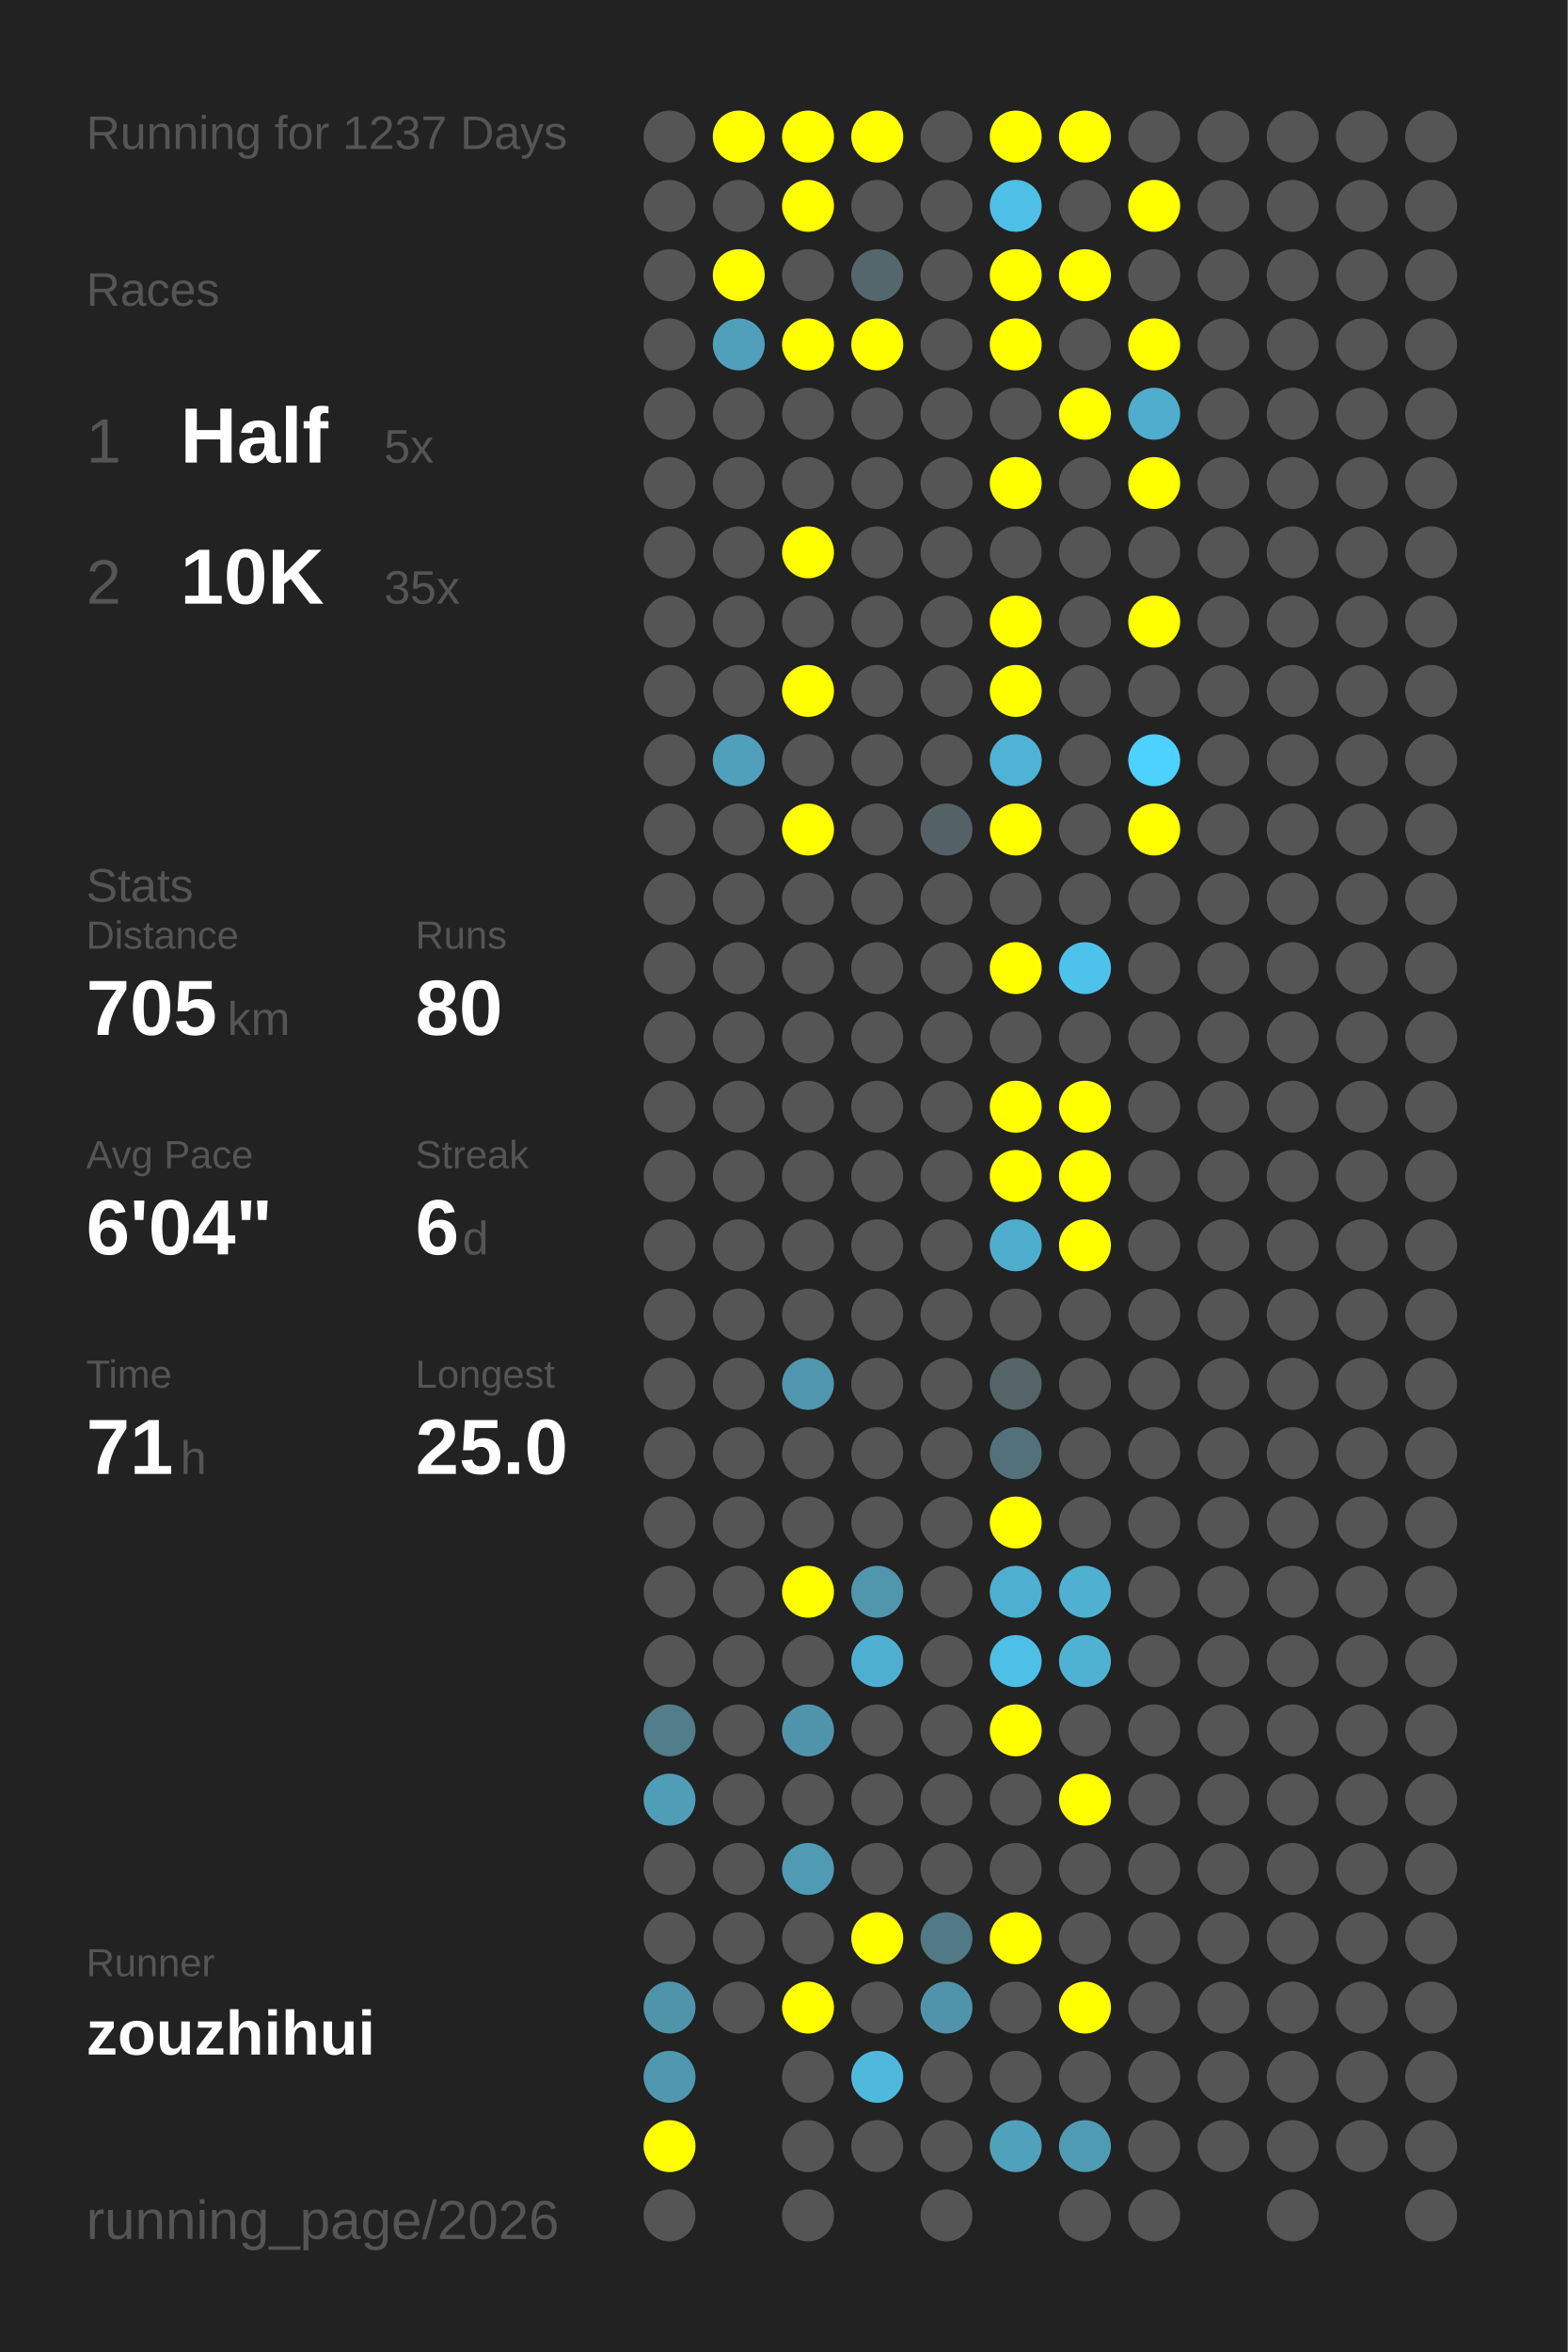
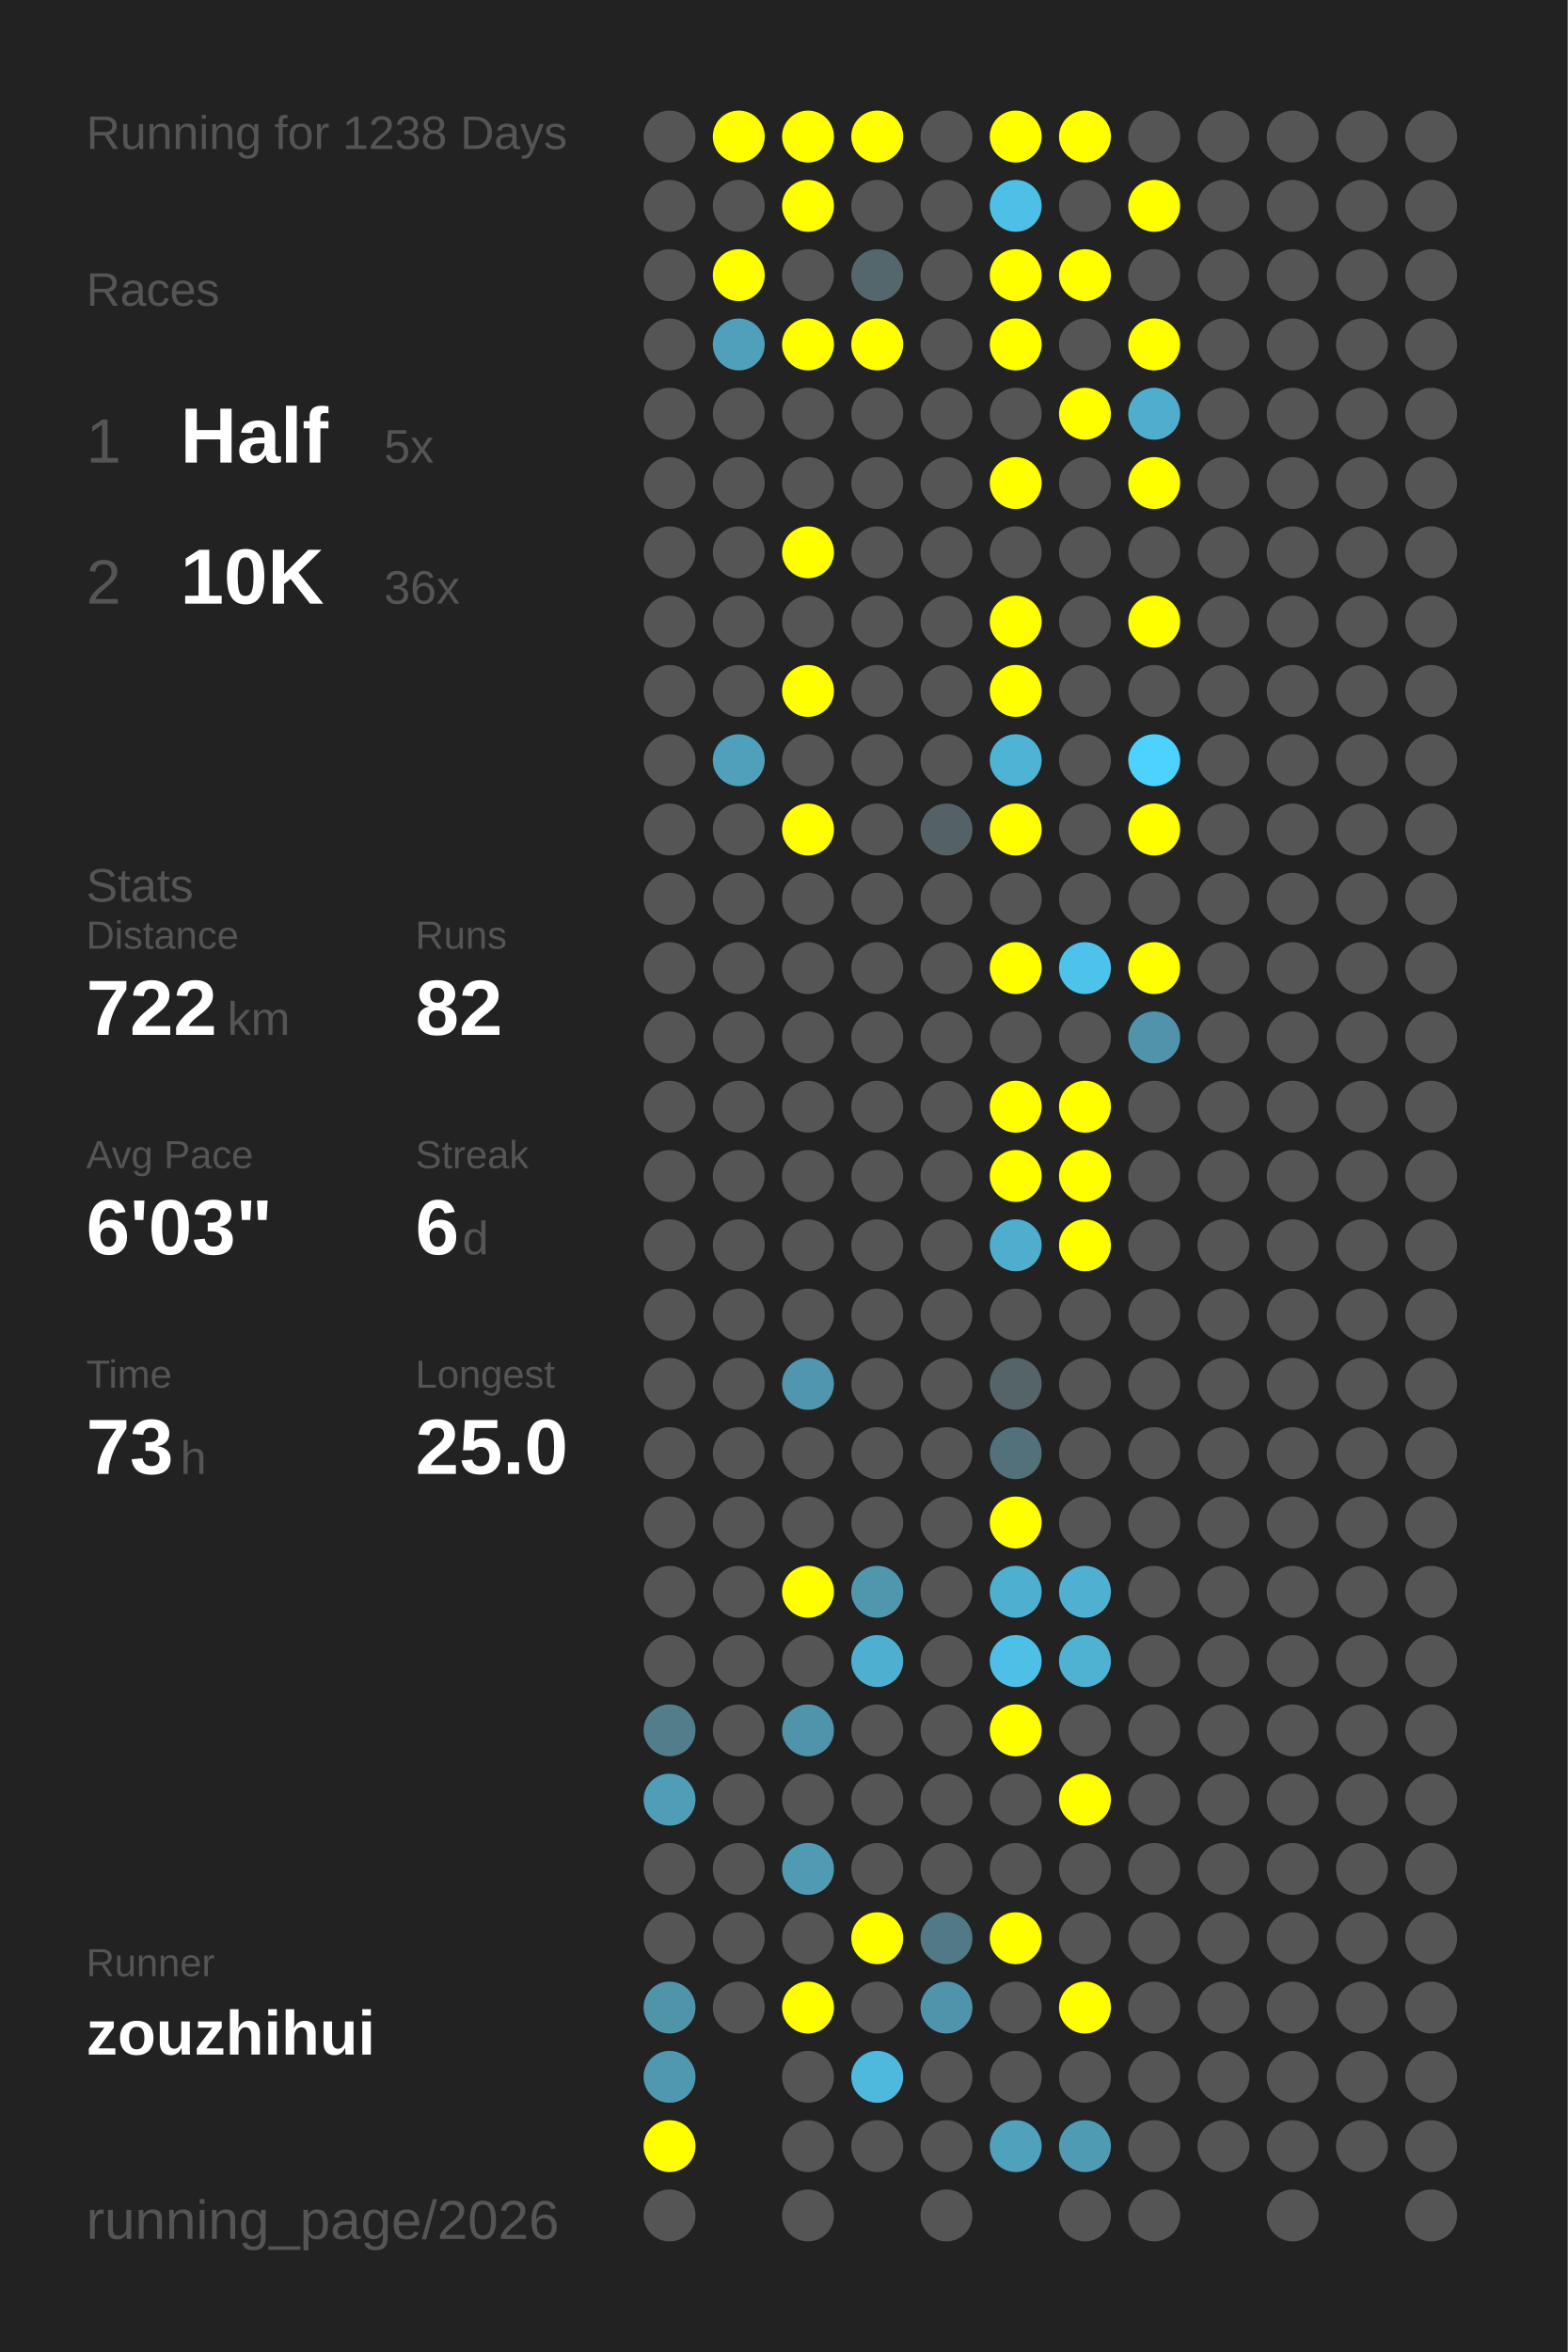
<svg xmlns="http://www.w3.org/2000/svg" baseProfile="full" height="300mm" version="1.1" viewBox="0,0,200,300" width="200mm">
  <defs />
  <rect fill="#222222" height="300" width="200" x="0" y="0" />
-   <text fill="#555555" style="font-size:6px; font-family:Arial;" x="11" y="19">Running for 1237 Days</text>
+   <text fill="#555555" style="font-size:6px; font-family:Arial;" x="11" y="19">Running for 1238 Days</text>
  <text fill="#555555" style="font-size:6px; font-family:Arial;" x="11" y="39">Races</text>
  <text fill="#555555" style="font-size:8px; font-family:Arial;" x="11" y="59">1</text>
  <text fill="#FFFFFF" style="font-size:10px; font-family:Arial; font-weight:bold;" x="23" y="59">Half</text>
  <text fill="#555555" style="font-size:6px; font-family:Arial;" x="49" y="59">5x</text>
  <text fill="#555555" style="font-size:8px; font-family:Arial;" x="11" y="77">2</text>
  <text fill="#FFFFFF" style="font-size:10px; font-family:Arial; font-weight:bold;" x="23" y="77">10K</text>
-   <text fill="#555555" style="font-size:6px; font-family:Arial;" x="49" y="77">35x</text>
+   <text fill="#555555" style="font-size:6px; font-family:Arial;" x="49" y="77">36x</text>
  <text fill="#555555" style="font-size:6px; font-family:Arial;" x="11" y="115">Stats</text>
  <text fill="#555555" style="font-size:5px; font-family:Arial;" x="11" y="121">Distance</text>
-   <text fill="#FFFFFF" style="font-size:10px; font-family:Arial; font-weight:bold;" x="11" y="132">705</text>
+   <text fill="#FFFFFF" style="font-size:10px; font-family:Arial; font-weight:bold;" x="11" y="132">722</text>
  <text fill="#555555" style="font-size:6px; font-family:Arial;" x="29" y="132">km</text>
  <text fill="#555555" style="font-size:5px; font-family:Arial;" x="53" y="121">Runs</text>
-   <text fill="#FFFFFF" style="font-size:10px; font-family:Arial; font-weight:bold;" x="53" y="132">80</text>
+   <text fill="#FFFFFF" style="font-size:10px; font-family:Arial; font-weight:bold;" x="53" y="132">82</text>
  <text fill="#555555" style="font-size:5px; font-family:Arial;" x="11" y="149">Avg Pace</text>
-   <text fill="#FFFFFF" style="font-size:10px; font-family:Arial; font-weight:bold;" x="11" y="160">6'04"</text>
+   <text fill="#FFFFFF" style="font-size:10px; font-family:Arial; font-weight:bold;" x="11" y="160">6'03"</text>
  <text fill="#555555" style="font-size:5px; font-family:Arial;" x="53" y="149">Streak</text>
  <text fill="#FFFFFF" style="font-size:10px; font-family:Arial; font-weight:bold;" x="53" y="160">6</text>
  <text fill="#555555" style="font-size:6px; font-family:Arial;" x="59" y="160">d</text>
  <text fill="#555555" style="font-size:5px; font-family:Arial;" x="11" y="177">Time</text>
-   <text fill="#FFFFFF" style="font-size:10px; font-family:Arial; font-weight:bold;" x="11" y="188">71</text>
+   <text fill="#FFFFFF" style="font-size:10px; font-family:Arial; font-weight:bold;" x="11" y="188">73</text>
  <text fill="#555555" style="font-size:6px; font-family:Arial;" x="23" y="188">h</text>
  <text fill="#555555" style="font-size:5px; font-family:Arial;" x="53" y="177">Longest</text>
  <text fill="#FFFFFF" style="font-size:10px; font-family:Arial; font-weight:bold;" x="53" y="188">25.0</text>
  <text fill="#555555" style="font-size:5px; font-family:Arial;" x="11" y="252.065">Runner</text>
  <text fill="#FFFFFF" style="font-size:8px; font-family:Arial; font-weight:bold;" x="11" y="262.065">zouzhihui</text>
  <text fill="#555555" style="font-size:7px; font-family:Arial;" x="11" y="285.581">running_page/2026</text>
  <circle cx="85.417" cy="17.419" fill="#555555" r="3.312" />
  <circle cx="85.417" cy="26.258" fill="#555555" r="3.312" />
  <circle cx="85.417" cy="35.097" fill="#555555" r="3.312" />
  <circle cx="85.417" cy="43.935" fill="#555555" r="3.312" />
  <circle cx="85.417" cy="52.774" fill="#555555" r="3.312" />
  <circle cx="85.417" cy="61.613" fill="#555555" r="3.312" />
  <circle cx="85.417" cy="70.452" fill="#555555" r="3.312" />
  <circle cx="85.417" cy="79.29" fill="#555555" r="3.312" />
  <circle cx="85.417" cy="88.129" fill="#555555" r="3.312" />
  <circle cx="85.417" cy="96.968" fill="#555555" r="3.312" />
  <circle cx="85.417" cy="105.806" fill="#555555" r="3.312" />
  <circle cx="85.417" cy="114.645" fill="#555555" r="3.312" />
  <circle cx="85.417" cy="123.484" fill="#555555" r="3.312" />
  <circle cx="85.417" cy="132.323" fill="#555555" r="3.312" />
  <circle cx="85.417" cy="141.161" fill="#555555" r="3.312" />
  <circle cx="85.417" cy="150" fill="#555555" r="3.312" />
  <circle cx="85.417" cy="158.839" fill="#555555" r="3.312" />
  <circle cx="85.417" cy="167.677" fill="#555555" r="3.312" />
  <circle cx="85.417" cy="176.516" fill="#555555" r="3.312" />
  <circle cx="85.417" cy="185.355" fill="#555555" r="3.312" />
  <circle cx="85.417" cy="194.194" fill="#555555" r="3.312" />
  <circle cx="85.417" cy="203.032" fill="#555555" r="3.312" />
  <circle cx="85.417" cy="211.871" fill="#555555" r="3.312" />
  <circle cx="85.417" cy="220.71" fill="#527d8b" r="3.312" />
  <circle cx="85.417" cy="229.548" fill="#509db7" r="3.312" />
  <circle cx="85.417" cy="238.387" fill="#555555" r="3.312" />
  <circle cx="85.417" cy="247.226" fill="#555555" r="3.312" />
  <circle cx="85.417" cy="256.065" fill="#5094aa" r="3.312" />
  <circle cx="85.417" cy="264.903" fill="#5098b0" r="3.312" />
  <circle cx="85.417" cy="273.742" fill="#FFFF00" r="3.312" />
  <circle cx="85.417" cy="282.581" fill="#555555" r="3.312" />
  <circle cx="94.25" cy="17.419" fill="#FFFF00" r="3.312" />
  <circle cx="94.25" cy="26.258" fill="#555555" r="3.312" />
  <circle cx="94.25" cy="35.097" fill="#FFFF00" r="3.312" />
  <circle cx="94.25" cy="43.935" fill="#50a0bb" r="3.312" />
  <circle cx="94.25" cy="52.774" fill="#555555" r="3.312" />
  <circle cx="94.25" cy="61.613" fill="#555555" r="3.312" />
  <circle cx="94.25" cy="70.452" fill="#555555" r="3.312" />
  <circle cx="94.25" cy="79.29" fill="#555555" r="3.312" />
  <circle cx="94.25" cy="88.129" fill="#555555" r="3.312" />
  <circle cx="94.25" cy="96.968" fill="#50a0bc" r="3.312" />
  <circle cx="94.25" cy="105.806" fill="#555555" r="3.312" />
  <circle cx="94.25" cy="114.645" fill="#555555" r="3.312" />
  <circle cx="94.25" cy="123.484" fill="#555555" r="3.312" />
  <circle cx="94.25" cy="132.323" fill="#555555" r="3.312" />
  <circle cx="94.25" cy="141.161" fill="#555555" r="3.312" />
  <circle cx="94.25" cy="150" fill="#555555" r="3.312" />
  <circle cx="94.25" cy="158.839" fill="#555555" r="3.312" />
  <circle cx="94.25" cy="167.677" fill="#555555" r="3.312" />
  <circle cx="94.25" cy="176.516" fill="#555555" r="3.312" />
  <circle cx="94.25" cy="185.355" fill="#555555" r="3.312" />
  <circle cx="94.25" cy="194.194" fill="#555555" r="3.312" />
  <circle cx="94.25" cy="203.032" fill="#555555" r="3.312" />
  <circle cx="94.25" cy="211.871" fill="#555555" r="3.312" />
  <circle cx="94.25" cy="220.71" fill="#555555" r="3.312" />
  <circle cx="94.25" cy="229.548" fill="#555555" r="3.312" />
  <circle cx="94.25" cy="238.387" fill="#555555" r="3.312" />
  <circle cx="94.25" cy="247.226" fill="#555555" r="3.312" />
  <circle cx="94.25" cy="256.065" fill="#555555" r="3.312" />
  <circle cx="103.083" cy="17.419" fill="#FFFF00" r="3.312" />
  <circle cx="103.083" cy="26.258" fill="#FFFF00" r="3.312" />
  <circle cx="103.083" cy="35.097" fill="#555555" r="3.312" />
  <circle cx="103.083" cy="43.935" fill="#FFFF00" r="3.312" />
  <circle cx="103.083" cy="52.774" fill="#555555" r="3.312" />
  <circle cx="103.083" cy="61.613" fill="#555555" r="3.312" />
  <circle cx="103.083" cy="70.452" fill="#FFFF00" r="3.312" />
  <circle cx="103.083" cy="79.29" fill="#555555" r="3.312" />
  <circle cx="103.083" cy="88.129" fill="#FFFF00" r="3.312" />
  <circle cx="103.083" cy="96.968" fill="#555555" r="3.312" />
  <circle cx="103.083" cy="105.806" fill="#FFFF00" r="3.312" />
  <circle cx="103.083" cy="114.645" fill="#555555" r="3.312" />
  <circle cx="103.083" cy="123.484" fill="#555555" r="3.312" />
  <circle cx="103.083" cy="132.323" fill="#555555" r="3.312" />
  <circle cx="103.083" cy="141.161" fill="#555555" r="3.312" />
  <circle cx="103.083" cy="150" fill="#555555" r="3.312" />
  <circle cx="103.083" cy="158.839" fill="#555555" r="3.312" />
  <circle cx="103.083" cy="167.677" fill="#555555" r="3.312" />
  <circle cx="103.083" cy="176.516" fill="#5096ae" r="3.312" />
  <circle cx="103.083" cy="185.355" fill="#555555" r="3.312" />
  <circle cx="103.083" cy="194.194" fill="#555555" r="3.312" />
  <circle cx="103.083" cy="203.032" fill="#FFFF00" r="3.312" />
  <circle cx="103.083" cy="211.871" fill="#555555" r="3.312" />
  <circle cx="103.083" cy="220.71" fill="#5094ab" r="3.312" />
  <circle cx="103.083" cy="229.548" fill="#555555" r="3.312" />
  <circle cx="103.083" cy="238.387" fill="#509ab3" r="3.312" />
  <circle cx="103.083" cy="247.226" fill="#555555" r="3.312" />
  <circle cx="103.083" cy="256.065" fill="#FFFF00" r="3.312" />
  <circle cx="103.083" cy="264.903" fill="#555555" r="3.312" />
  <circle cx="103.083" cy="273.742" fill="#555555" r="3.312" />
  <circle cx="103.083" cy="282.581" fill="#555555" r="3.312" />
  <circle cx="111.917" cy="17.419" fill="#FFFF00" r="3.312" />
  <circle cx="111.917" cy="26.258" fill="#555555" r="3.312" />
  <circle cx="111.917" cy="35.097" fill="#53676d" r="3.312" />
  <circle cx="111.917" cy="43.935" fill="#FFFF00" r="3.312" />
  <circle cx="111.917" cy="52.774" fill="#555555" r="3.312" />
  <circle cx="111.917" cy="61.613" fill="#555555" r="3.312" />
  <circle cx="111.917" cy="70.452" fill="#555555" r="3.312" />
  <circle cx="111.917" cy="79.29" fill="#555555" r="3.312" />
  <circle cx="111.917" cy="88.129" fill="#555555" r="3.312" />
  <circle cx="111.917" cy="96.968" fill="#555555" r="3.312" />
  <circle cx="111.917" cy="105.806" fill="#555555" r="3.312" />
  <circle cx="111.917" cy="114.645" fill="#555555" r="3.312" />
  <circle cx="111.917" cy="123.484" fill="#555555" r="3.312" />
  <circle cx="111.917" cy="132.323" fill="#555555" r="3.312" />
  <circle cx="111.917" cy="141.161" fill="#555555" r="3.312" />
  <circle cx="111.917" cy="150" fill="#555555" r="3.312" />
  <circle cx="111.917" cy="158.839" fill="#555555" r="3.312" />
  <circle cx="111.917" cy="167.677" fill="#555555" r="3.312" />
  <circle cx="111.917" cy="176.516" fill="#555555" r="3.312" />
  <circle cx="111.917" cy="185.355" fill="#555555" r="3.312" />
  <circle cx="111.917" cy="194.194" fill="#555555" r="3.312" />
  <circle cx="111.917" cy="203.032" fill="#5097ae" r="3.312" />
  <circle cx="111.917" cy="211.871" fill="#4fafd0" r="3.312" />
  <circle cx="111.917" cy="220.71" fill="#555555" r="3.312" />
  <circle cx="111.917" cy="229.548" fill="#555555" r="3.312" />
  <circle cx="111.917" cy="238.387" fill="#555555" r="3.312" />
  <circle cx="111.917" cy="247.226" fill="#FFFF00" r="3.312" />
  <circle cx="111.917" cy="256.065" fill="#555555" r="3.312" />
  <circle cx="111.917" cy="264.903" fill="#4eb9dd" r="3.312" />
  <circle cx="111.917" cy="273.742" fill="#555555" r="3.312" />
  <circle cx="120.75" cy="17.419" fill="#555555" r="3.312" />
  <circle cx="120.75" cy="26.258" fill="#555555" r="3.312" />
  <circle cx="120.75" cy="35.097" fill="#555555" r="3.312" />
  <circle cx="120.75" cy="43.935" fill="#555555" r="3.312" />
  <circle cx="120.75" cy="52.774" fill="#555555" r="3.312" />
  <circle cx="120.75" cy="61.613" fill="#555555" r="3.312" />
  <circle cx="120.75" cy="70.452" fill="#555555" r="3.312" />
  <circle cx="120.75" cy="79.29" fill="#555555" r="3.312" />
  <circle cx="120.75" cy="88.129" fill="#555555" r="3.312" />
  <circle cx="120.75" cy="96.968" fill="#555555" r="3.312" />
  <circle cx="120.75" cy="105.806" fill="#546267" r="3.312" />
  <circle cx="120.75" cy="114.645" fill="#555555" r="3.312" />
  <circle cx="120.75" cy="123.484" fill="#555555" r="3.312" />
  <circle cx="120.75" cy="132.323" fill="#555555" r="3.312" />
  <circle cx="120.75" cy="141.161" fill="#555555" r="3.312" />
  <circle cx="120.75" cy="150" fill="#555555" r="3.312" />
  <circle cx="120.75" cy="158.839" fill="#555555" r="3.312" />
  <circle cx="120.75" cy="167.677" fill="#555555" r="3.312" />
  <circle cx="120.75" cy="176.516" fill="#555555" r="3.312" />
  <circle cx="120.75" cy="185.355" fill="#555555" r="3.312" />
  <circle cx="120.75" cy="194.194" fill="#555555" r="3.312" />
  <circle cx="120.75" cy="203.032" fill="#555555" r="3.312" />
  <circle cx="120.75" cy="211.871" fill="#555555" r="3.312" />
  <circle cx="120.75" cy="220.71" fill="#555555" r="3.312" />
  <circle cx="120.75" cy="229.548" fill="#555555" r="3.312" />
  <circle cx="120.75" cy="238.387" fill="#555555" r="3.312" />
  <circle cx="120.75" cy="247.226" fill="#527986" r="3.312" />
  <circle cx="120.75" cy="256.065" fill="#5094ab" r="3.312" />
  <circle cx="120.75" cy="264.903" fill="#555555" r="3.312" />
  <circle cx="120.75" cy="273.742" fill="#555555" r="3.312" />
  <circle cx="120.75" cy="282.581" fill="#555555" r="3.312" />
  <circle cx="129.583" cy="17.419" fill="#FFFF00" r="3.312" />
  <circle cx="129.583" cy="26.258" fill="#4ebfe6" r="3.312" />
  <circle cx="129.583" cy="35.097" fill="#FFFF00" r="3.312" />
  <circle cx="129.583" cy="43.935" fill="#FFFF00" r="3.312" />
  <circle cx="129.583" cy="52.774" fill="#555555" r="3.312" />
  <circle cx="129.583" cy="61.613" fill="#FFFF00" r="3.312" />
  <circle cx="129.583" cy="70.452" fill="#555555" r="3.312" />
  <circle cx="129.583" cy="79.29" fill="#FFFF00" r="3.312" />
  <circle cx="129.583" cy="88.129" fill="#FFFF00" r="3.312" />
  <circle cx="129.583" cy="96.968" fill="#4eb3d5" r="3.312" />
  <circle cx="129.583" cy="105.806" fill="#FFFF00" r="3.312" />
  <circle cx="129.583" cy="114.645" fill="#555555" r="3.312" />
  <circle cx="129.583" cy="123.484" fill="#FFFF00" r="3.312" />
  <circle cx="129.583" cy="132.323" fill="#555555" r="3.312" />
  <circle cx="129.583" cy="141.161" fill="#FFFF00" r="3.312" />
  <circle cx="129.583" cy="150" fill="#FFFF00" r="3.312" />
  <circle cx="129.583" cy="158.839" fill="#4faece" r="3.312" />
  <circle cx="129.583" cy="167.677" fill="#555555" r="3.312" />
  <circle cx="129.583" cy="176.516" fill="#546469" r="3.312" />
  <circle cx="129.583" cy="185.355" fill="#53717b" r="3.312" />
  <circle cx="129.583" cy="194.194" fill="#FFFF00" r="3.312" />
  <circle cx="129.583" cy="203.032" fill="#4fafd0" r="3.312" />
  <circle cx="129.583" cy="211.871" fill="#4ebfe6" r="3.312" />
  <circle cx="129.583" cy="220.71" fill="#FFFF00" r="3.312" />
  <circle cx="129.583" cy="229.548" fill="#555555" r="3.312" />
  <circle cx="129.583" cy="238.387" fill="#555555" r="3.312" />
  <circle cx="129.583" cy="247.226" fill="#FFFF00" r="3.312" />
  <circle cx="129.583" cy="256.065" fill="#555555" r="3.312" />
  <circle cx="129.583" cy="264.903" fill="#555555" r="3.312" />
  <circle cx="129.583" cy="273.742" fill="#50a1bc" r="3.312" />
  <circle cx="138.417" cy="17.419" fill="#FFFF00" r="3.312" />
  <circle cx="138.417" cy="26.258" fill="#555555" r="3.312" />
  <circle cx="138.417" cy="35.097" fill="#FFFF00" r="3.312" />
  <circle cx="138.417" cy="43.935" fill="#555555" r="3.312" />
  <circle cx="138.417" cy="52.774" fill="#FFFF00" r="3.312" />
  <circle cx="138.417" cy="61.613" fill="#555555" r="3.312" />
  <circle cx="138.417" cy="70.452" fill="#555555" r="3.312" />
  <circle cx="138.417" cy="79.29" fill="#555555" r="3.312" />
  <circle cx="138.417" cy="88.129" fill="#555555" r="3.312" />
  <circle cx="138.417" cy="96.968" fill="#555555" r="3.312" />
  <circle cx="138.417" cy="105.806" fill="#555555" r="3.312" />
  <circle cx="138.417" cy="114.645" fill="#555555" r="3.312" />
  <circle cx="138.417" cy="123.484" fill="#4dc3eb" r="3.312" />
  <circle cx="138.417" cy="132.323" fill="#555555" r="3.312" />
  <circle cx="138.417" cy="141.161" fill="#FFFF00" r="3.312" />
  <circle cx="138.417" cy="150" fill="#FFFF00" r="3.312" />
  <circle cx="138.417" cy="158.839" fill="#FFFF00" r="3.312" />
  <circle cx="138.417" cy="167.677" fill="#555555" r="3.312" />
  <circle cx="138.417" cy="176.516" fill="#555555" r="3.312" />
  <circle cx="138.417" cy="185.355" fill="#555555" r="3.312" />
  <circle cx="138.417" cy="194.194" fill="#555555" r="3.312" />
  <circle cx="138.417" cy="203.032" fill="#4fb0d1" r="3.312" />
  <circle cx="138.417" cy="211.871" fill="#4fb2d3" r="3.312" />
  <circle cx="138.417" cy="220.71" fill="#555555" r="3.312" />
  <circle cx="138.417" cy="229.548" fill="#FFFF00" r="3.312" />
  <circle cx="138.417" cy="238.387" fill="#555555" r="3.312" />
  <circle cx="138.417" cy="247.226" fill="#555555" r="3.312" />
  <circle cx="138.417" cy="256.065" fill="#FFFF00" r="3.312" />
  <circle cx="138.417" cy="264.903" fill="#555555" r="3.312" />
  <circle cx="138.417" cy="273.742" fill="#509bb4" r="3.312" />
  <circle cx="138.417" cy="282.581" fill="#555555" r="3.312" />
  <circle cx="147.25" cy="17.419" fill="#555555" r="3.312" />
  <circle cx="147.25" cy="26.258" fill="#FFFF00" r="3.312" />
  <circle cx="147.25" cy="35.097" fill="#555555" r="3.312" />
  <circle cx="147.25" cy="43.935" fill="#FFFF00" r="3.312" />
  <circle cx="147.25" cy="52.774" fill="#4faece" r="3.312" />
  <circle cx="147.25" cy="61.613" fill="#FFFF00" r="3.312" />
  <circle cx="147.25" cy="70.452" fill="#555555" r="3.312" />
  <circle cx="147.25" cy="79.29" fill="#FFFF00" r="3.312" />
  <circle cx="147.25" cy="88.129" fill="#555555" r="3.312" />
  <circle cx="147.25" cy="96.968" fill="#4dd1fe" r="3.312" />
  <circle cx="147.25" cy="105.806" fill="#FFFF00" r="3.312" />
  <circle cx="147.25" cy="114.645" fill="#555555" r="3.312" />
-   <circle cx="147.25" cy="123.484" fill="#555555" r="3.312" />
-   <circle cx="147.25" cy="132.323" fill="#555555" r="3.312" />
+   <circle cx="147.25" cy="123.484" fill="#FFFF00" r="3.312" />
+   <circle cx="147.25" cy="132.323" fill="#5093aa" r="3.312" />
  <circle cx="147.25" cy="141.161" fill="#555555" r="3.312" />
  <circle cx="147.25" cy="150" fill="#555555" r="3.312" />
  <circle cx="147.25" cy="158.839" fill="#555555" r="3.312" />
  <circle cx="147.25" cy="167.677" fill="#555555" r="3.312" />
  <circle cx="147.25" cy="176.516" fill="#555555" r="3.312" />
  <circle cx="147.25" cy="185.355" fill="#555555" r="3.312" />
  <circle cx="147.25" cy="194.194" fill="#555555" r="3.312" />
  <circle cx="147.25" cy="203.032" fill="#555555" r="3.312" />
  <circle cx="147.25" cy="211.871" fill="#555555" r="3.312" />
  <circle cx="147.25" cy="220.71" fill="#555555" r="3.312" />
  <circle cx="147.25" cy="229.548" fill="#555555" r="3.312" />
  <circle cx="147.25" cy="238.387" fill="#555555" r="3.312" />
  <circle cx="147.25" cy="247.226" fill="#555555" r="3.312" />
  <circle cx="147.25" cy="256.065" fill="#555555" r="3.312" />
  <circle cx="147.25" cy="264.903" fill="#555555" r="3.312" />
  <circle cx="147.25" cy="273.742" fill="#555555" r="3.312" />
  <circle cx="147.25" cy="282.581" fill="#555555" r="3.312" />
  <circle cx="156.083" cy="17.419" fill="#555555" r="3.312" />
  <circle cx="156.083" cy="26.258" fill="#555555" r="3.312" />
  <circle cx="156.083" cy="35.097" fill="#555555" r="3.312" />
  <circle cx="156.083" cy="43.935" fill="#555555" r="3.312" />
  <circle cx="156.083" cy="52.774" fill="#555555" r="3.312" />
  <circle cx="156.083" cy="61.613" fill="#555555" r="3.312" />
  <circle cx="156.083" cy="70.452" fill="#555555" r="3.312" />
  <circle cx="156.083" cy="79.29" fill="#555555" r="3.312" />
  <circle cx="156.083" cy="88.129" fill="#555555" r="3.312" />
  <circle cx="156.083" cy="96.968" fill="#555555" r="3.312" />
  <circle cx="156.083" cy="105.806" fill="#555555" r="3.312" />
  <circle cx="156.083" cy="114.645" fill="#555555" r="3.312" />
  <circle cx="156.083" cy="123.484" fill="#555555" r="3.312" />
  <circle cx="156.083" cy="132.323" fill="#555555" r="3.312" />
  <circle cx="156.083" cy="141.161" fill="#555555" r="3.312" />
  <circle cx="156.083" cy="150" fill="#555555" r="3.312" />
  <circle cx="156.083" cy="158.839" fill="#555555" r="3.312" />
  <circle cx="156.083" cy="167.677" fill="#555555" r="3.312" />
  <circle cx="156.083" cy="176.516" fill="#555555" r="3.312" />
  <circle cx="156.083" cy="185.355" fill="#555555" r="3.312" />
  <circle cx="156.083" cy="194.194" fill="#555555" r="3.312" />
  <circle cx="156.083" cy="203.032" fill="#555555" r="3.312" />
  <circle cx="156.083" cy="211.871" fill="#555555" r="3.312" />
  <circle cx="156.083" cy="220.71" fill="#555555" r="3.312" />
  <circle cx="156.083" cy="229.548" fill="#555555" r="3.312" />
  <circle cx="156.083" cy="238.387" fill="#555555" r="3.312" />
  <circle cx="156.083" cy="247.226" fill="#555555" r="3.312" />
  <circle cx="156.083" cy="256.065" fill="#555555" r="3.312" />
  <circle cx="156.083" cy="264.903" fill="#555555" r="3.312" />
  <circle cx="156.083" cy="273.742" fill="#555555" r="3.312" />
  <circle cx="164.917" cy="17.419" fill="#555555" r="3.312" />
  <circle cx="164.917" cy="26.258" fill="#555555" r="3.312" />
  <circle cx="164.917" cy="35.097" fill="#555555" r="3.312" />
  <circle cx="164.917" cy="43.935" fill="#555555" r="3.312" />
  <circle cx="164.917" cy="52.774" fill="#555555" r="3.312" />
  <circle cx="164.917" cy="61.613" fill="#555555" r="3.312" />
  <circle cx="164.917" cy="70.452" fill="#555555" r="3.312" />
  <circle cx="164.917" cy="79.29" fill="#555555" r="3.312" />
  <circle cx="164.917" cy="88.129" fill="#555555" r="3.312" />
  <circle cx="164.917" cy="96.968" fill="#555555" r="3.312" />
  <circle cx="164.917" cy="105.806" fill="#555555" r="3.312" />
  <circle cx="164.917" cy="114.645" fill="#555555" r="3.312" />
  <circle cx="164.917" cy="123.484" fill="#555555" r="3.312" />
  <circle cx="164.917" cy="132.323" fill="#555555" r="3.312" />
  <circle cx="164.917" cy="141.161" fill="#555555" r="3.312" />
  <circle cx="164.917" cy="150" fill="#555555" r="3.312" />
  <circle cx="164.917" cy="158.839" fill="#555555" r="3.312" />
  <circle cx="164.917" cy="167.677" fill="#555555" r="3.312" />
  <circle cx="164.917" cy="176.516" fill="#555555" r="3.312" />
  <circle cx="164.917" cy="185.355" fill="#555555" r="3.312" />
  <circle cx="164.917" cy="194.194" fill="#555555" r="3.312" />
  <circle cx="164.917" cy="203.032" fill="#555555" r="3.312" />
  <circle cx="164.917" cy="211.871" fill="#555555" r="3.312" />
  <circle cx="164.917" cy="220.71" fill="#555555" r="3.312" />
  <circle cx="164.917" cy="229.548" fill="#555555" r="3.312" />
  <circle cx="164.917" cy="238.387" fill="#555555" r="3.312" />
  <circle cx="164.917" cy="247.226" fill="#555555" r="3.312" />
  <circle cx="164.917" cy="256.065" fill="#555555" r="3.312" />
  <circle cx="164.917" cy="264.903" fill="#555555" r="3.312" />
  <circle cx="164.917" cy="273.742" fill="#555555" r="3.312" />
  <circle cx="164.917" cy="282.581" fill="#555555" r="3.312" />
  <circle cx="173.75" cy="17.419" fill="#555555" r="3.312" />
  <circle cx="173.75" cy="26.258" fill="#555555" r="3.312" />
  <circle cx="173.75" cy="35.097" fill="#555555" r="3.312" />
  <circle cx="173.75" cy="43.935" fill="#555555" r="3.312" />
  <circle cx="173.75" cy="52.774" fill="#555555" r="3.312" />
  <circle cx="173.75" cy="61.613" fill="#555555" r="3.312" />
  <circle cx="173.75" cy="70.452" fill="#555555" r="3.312" />
  <circle cx="173.75" cy="79.29" fill="#555555" r="3.312" />
  <circle cx="173.75" cy="88.129" fill="#555555" r="3.312" />
  <circle cx="173.75" cy="96.968" fill="#555555" r="3.312" />
  <circle cx="173.75" cy="105.806" fill="#555555" r="3.312" />
  <circle cx="173.75" cy="114.645" fill="#555555" r="3.312" />
  <circle cx="173.75" cy="123.484" fill="#555555" r="3.312" />
  <circle cx="173.75" cy="132.323" fill="#555555" r="3.312" />
  <circle cx="173.75" cy="141.161" fill="#555555" r="3.312" />
  <circle cx="173.75" cy="150" fill="#555555" r="3.312" />
  <circle cx="173.75" cy="158.839" fill="#555555" r="3.312" />
  <circle cx="173.75" cy="167.677" fill="#555555" r="3.312" />
  <circle cx="173.75" cy="176.516" fill="#555555" r="3.312" />
  <circle cx="173.75" cy="185.355" fill="#555555" r="3.312" />
  <circle cx="173.75" cy="194.194" fill="#555555" r="3.312" />
  <circle cx="173.75" cy="203.032" fill="#555555" r="3.312" />
  <circle cx="173.75" cy="211.871" fill="#555555" r="3.312" />
  <circle cx="173.75" cy="220.71" fill="#555555" r="3.312" />
  <circle cx="173.75" cy="229.548" fill="#555555" r="3.312" />
  <circle cx="173.75" cy="238.387" fill="#555555" r="3.312" />
  <circle cx="173.75" cy="247.226" fill="#555555" r="3.312" />
  <circle cx="173.75" cy="256.065" fill="#555555" r="3.312" />
  <circle cx="173.75" cy="264.903" fill="#555555" r="3.312" />
  <circle cx="173.75" cy="273.742" fill="#555555" r="3.312" />
  <circle cx="182.583" cy="17.419" fill="#555555" r="3.312" />
  <circle cx="182.583" cy="26.258" fill="#555555" r="3.312" />
  <circle cx="182.583" cy="35.097" fill="#555555" r="3.312" />
  <circle cx="182.583" cy="43.935" fill="#555555" r="3.312" />
  <circle cx="182.583" cy="52.774" fill="#555555" r="3.312" />
  <circle cx="182.583" cy="61.613" fill="#555555" r="3.312" />
  <circle cx="182.583" cy="70.452" fill="#555555" r="3.312" />
  <circle cx="182.583" cy="79.29" fill="#555555" r="3.312" />
  <circle cx="182.583" cy="88.129" fill="#555555" r="3.312" />
  <circle cx="182.583" cy="96.968" fill="#555555" r="3.312" />
  <circle cx="182.583" cy="105.806" fill="#555555" r="3.312" />
  <circle cx="182.583" cy="114.645" fill="#555555" r="3.312" />
  <circle cx="182.583" cy="123.484" fill="#555555" r="3.312" />
  <circle cx="182.583" cy="132.323" fill="#555555" r="3.312" />
  <circle cx="182.583" cy="141.161" fill="#555555" r="3.312" />
  <circle cx="182.583" cy="150" fill="#555555" r="3.312" />
  <circle cx="182.583" cy="158.839" fill="#555555" r="3.312" />
  <circle cx="182.583" cy="167.677" fill="#555555" r="3.312" />
  <circle cx="182.583" cy="176.516" fill="#555555" r="3.312" />
  <circle cx="182.583" cy="185.355" fill="#555555" r="3.312" />
  <circle cx="182.583" cy="194.194" fill="#555555" r="3.312" />
  <circle cx="182.583" cy="203.032" fill="#555555" r="3.312" />
  <circle cx="182.583" cy="211.871" fill="#555555" r="3.312" />
  <circle cx="182.583" cy="220.71" fill="#555555" r="3.312" />
  <circle cx="182.583" cy="229.548" fill="#555555" r="3.312" />
  <circle cx="182.583" cy="238.387" fill="#555555" r="3.312" />
  <circle cx="182.583" cy="247.226" fill="#555555" r="3.312" />
  <circle cx="182.583" cy="256.065" fill="#555555" r="3.312" />
  <circle cx="182.583" cy="264.903" fill="#555555" r="3.312" />
  <circle cx="182.583" cy="273.742" fill="#555555" r="3.312" />
  <circle cx="182.583" cy="282.581" fill="#555555" r="3.312" />
</svg>
